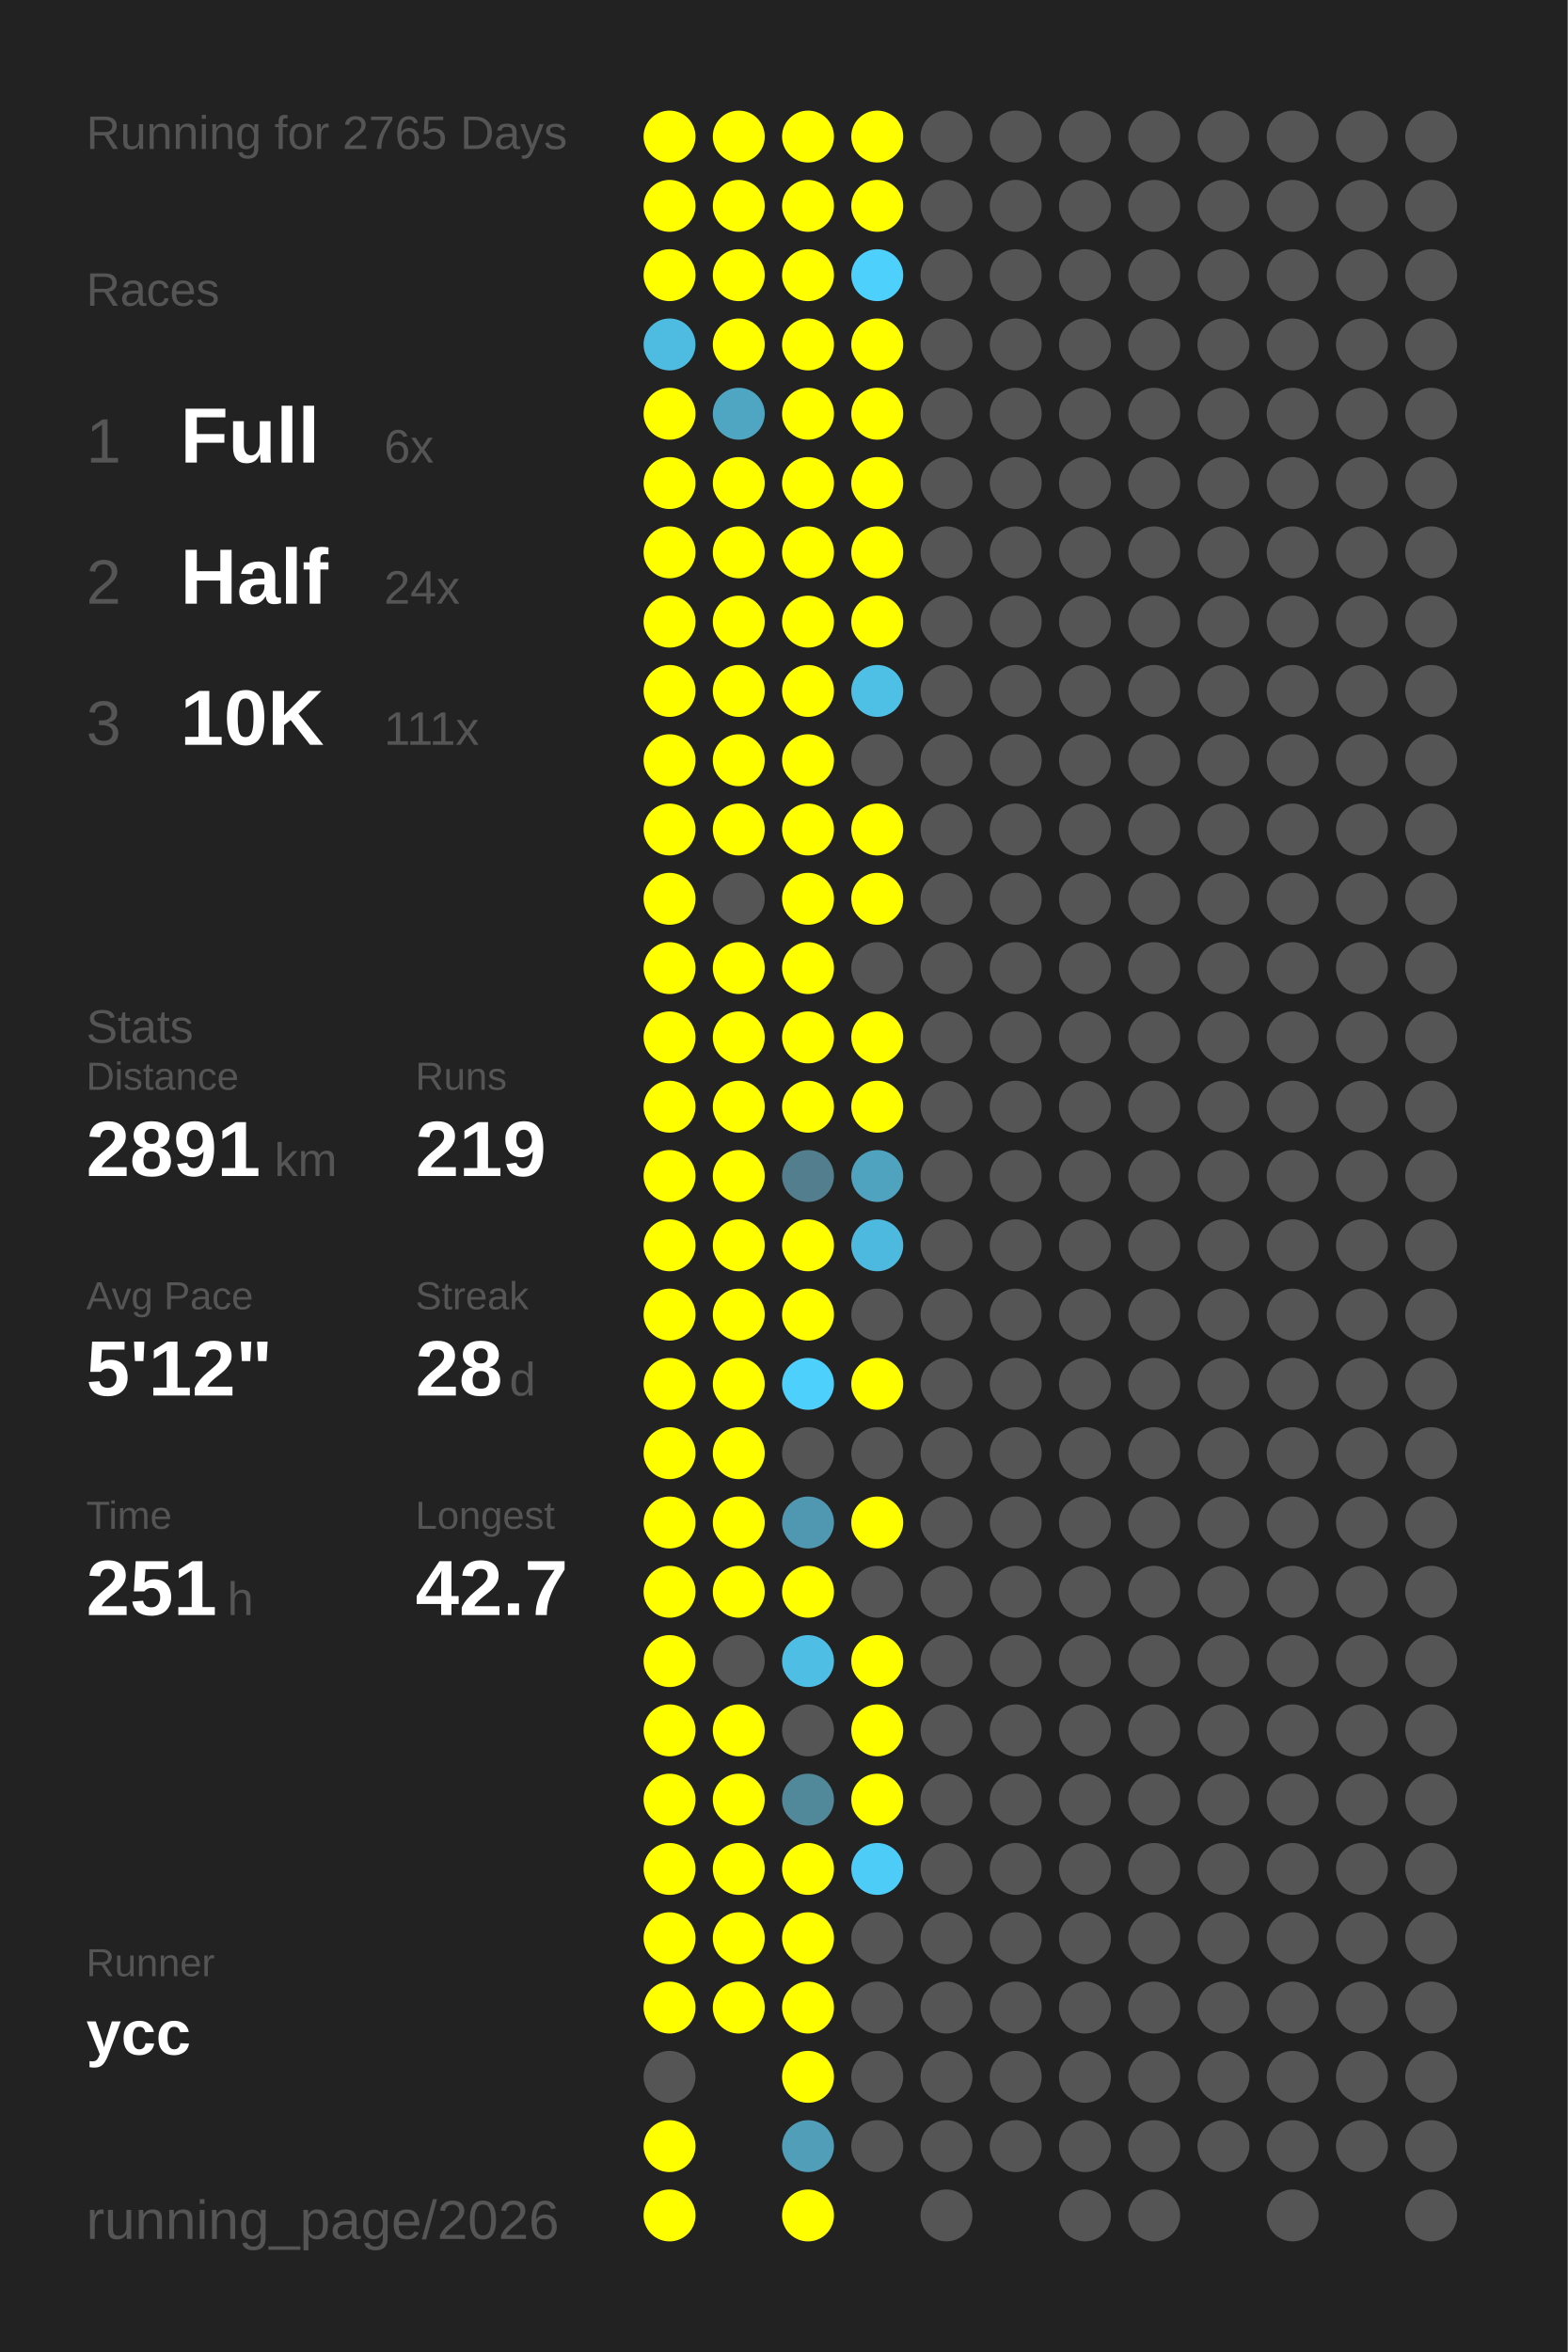
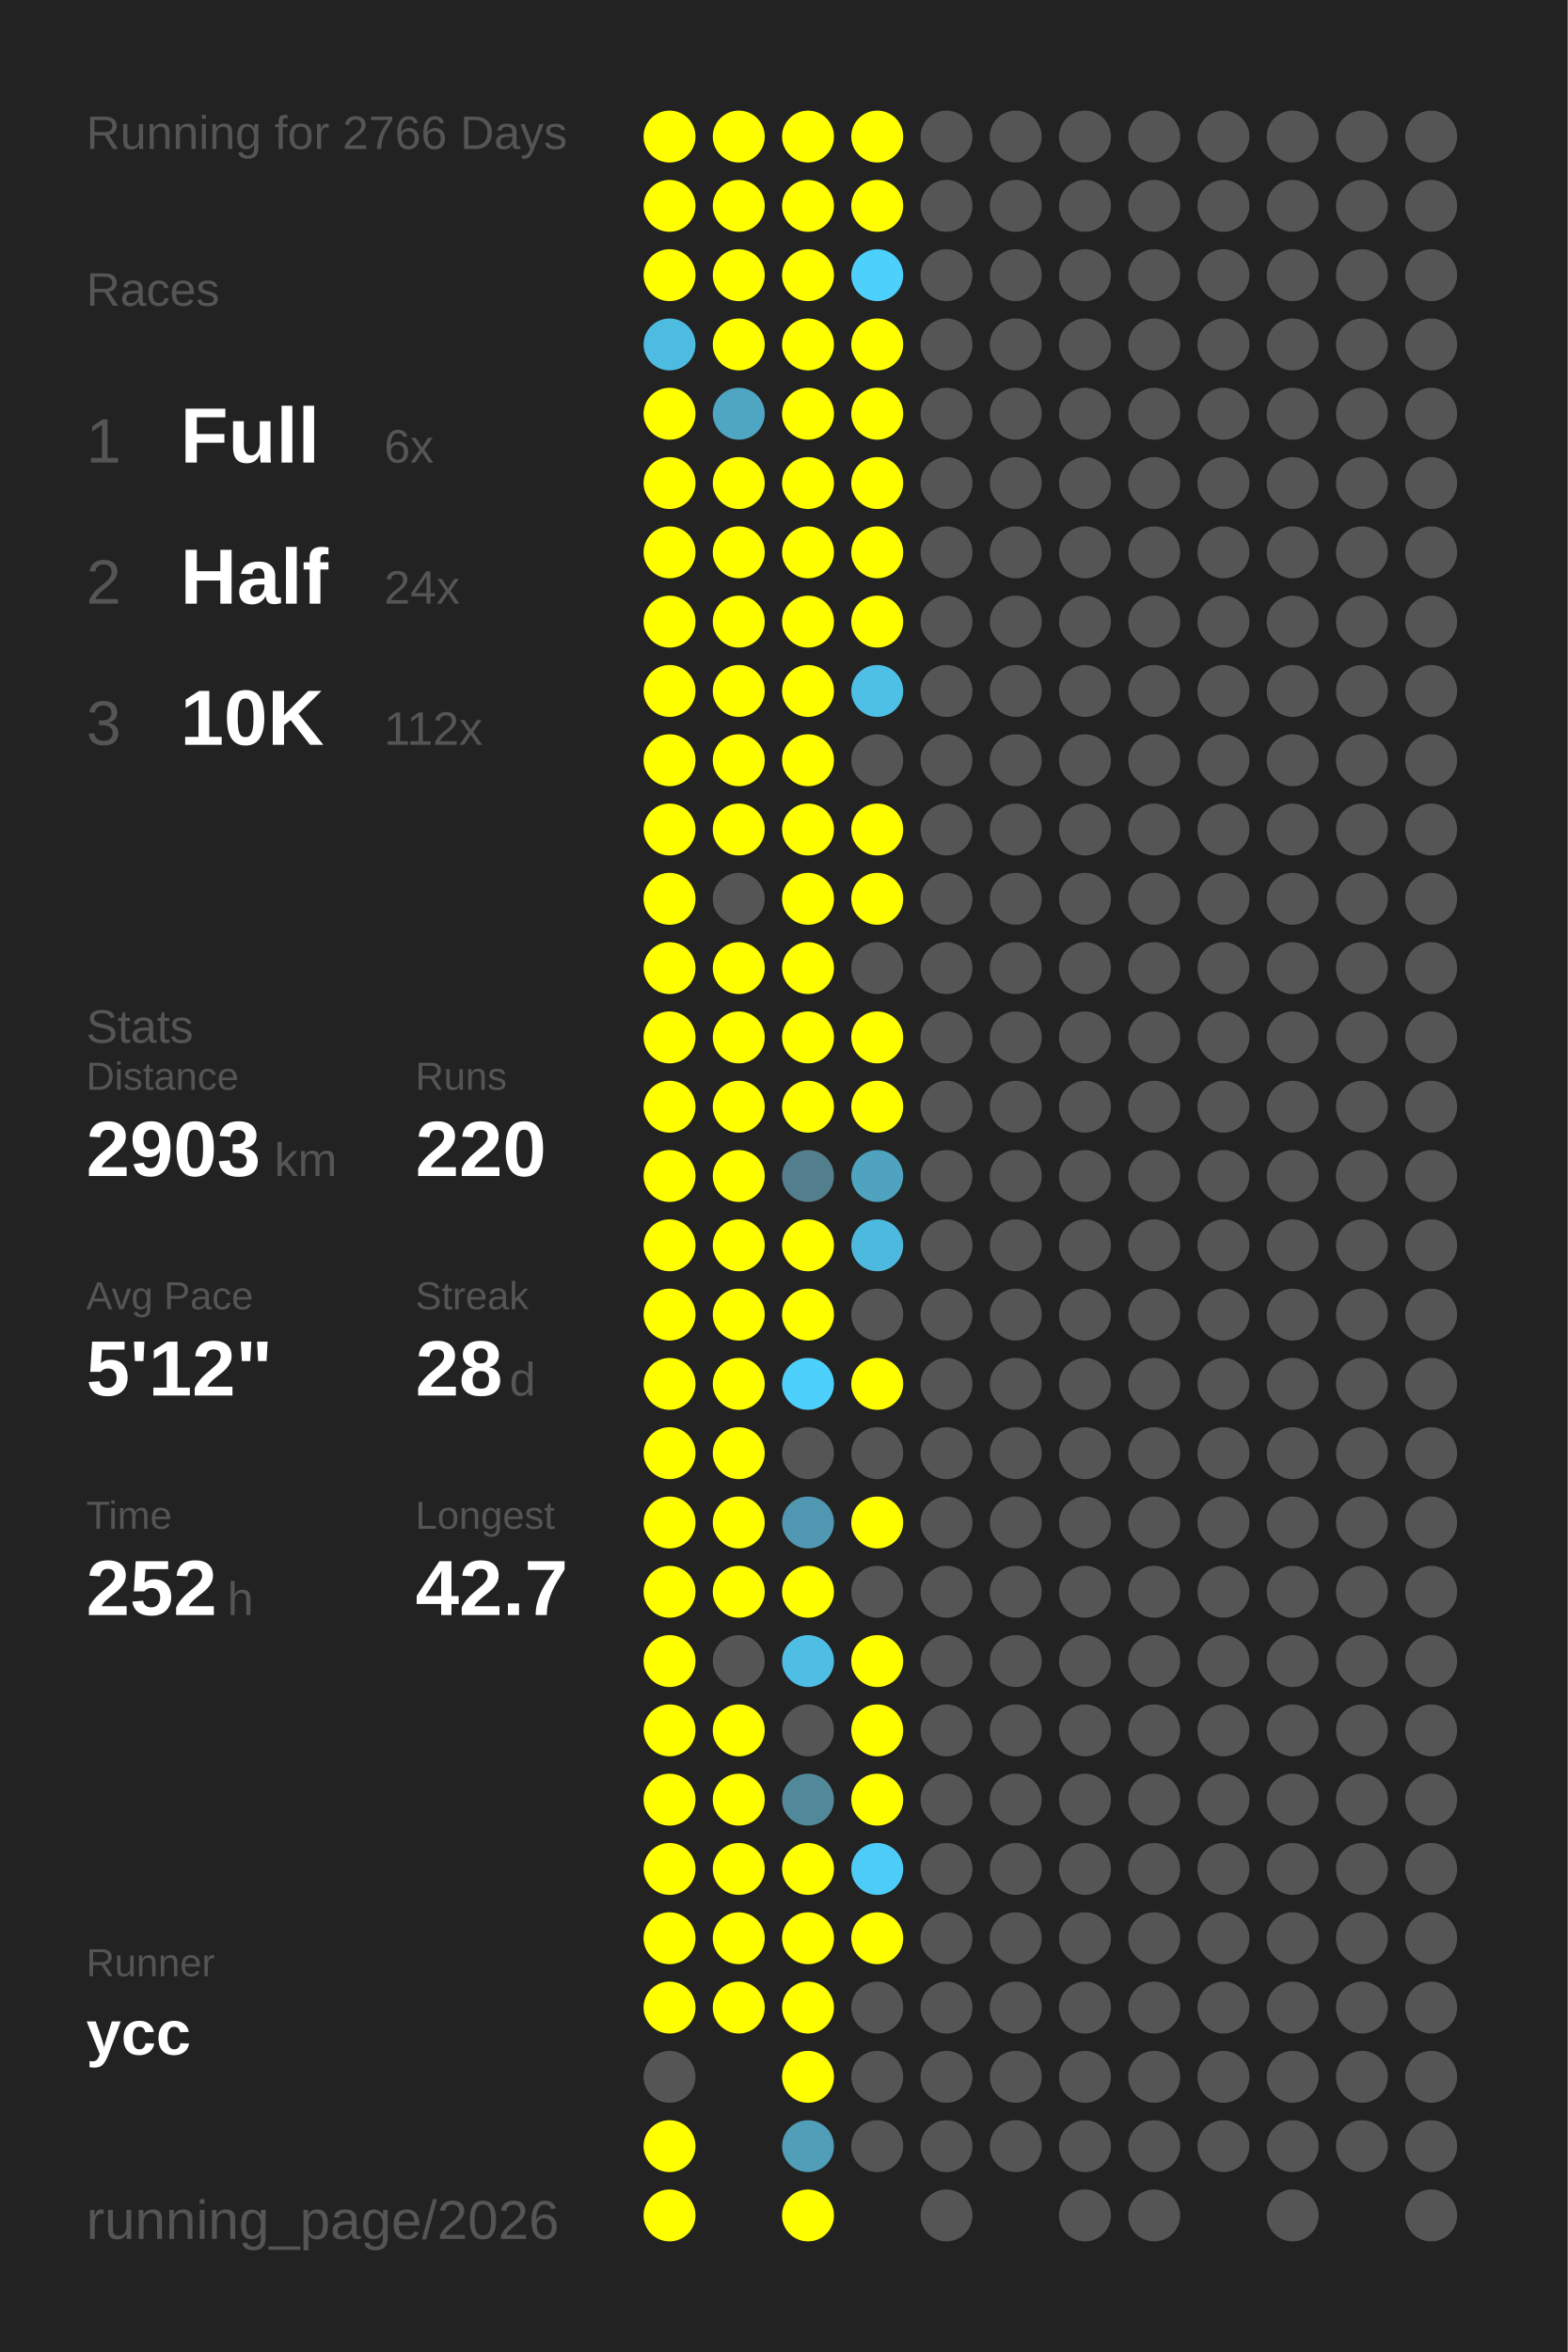
<svg xmlns="http://www.w3.org/2000/svg" baseProfile="full" height="300mm" version="1.1" viewBox="0,0,200,300" width="200mm">
  <defs />
  <rect fill="#222222" height="300" width="200" x="0" y="0" />
-   <text fill="#555555" style="font-size:6px; font-family:Arial;" x="11" y="19">Running for 2765 Days</text>
+   <text fill="#555555" style="font-size:6px; font-family:Arial;" x="11" y="19">Running for 2766 Days</text>
  <text fill="#555555" style="font-size:6px; font-family:Arial;" x="11" y="39">Races</text>
  <text fill="#555555" style="font-size:8px; font-family:Arial;" x="11" y="59">1</text>
  <text fill="#FFFFFF" style="font-size:10px; font-family:Arial; font-weight:bold;" x="23" y="59">Full</text>
  <text fill="#555555" style="font-size:6px; font-family:Arial;" x="49" y="59">6x</text>
  <text fill="#555555" style="font-size:8px; font-family:Arial;" x="11" y="77">2</text>
  <text fill="#FFFFFF" style="font-size:10px; font-family:Arial; font-weight:bold;" x="23" y="77">Half</text>
  <text fill="#555555" style="font-size:6px; font-family:Arial;" x="49" y="77">24x</text>
  <text fill="#555555" style="font-size:8px; font-family:Arial;" x="11" y="95">3</text>
  <text fill="#FFFFFF" style="font-size:10px; font-family:Arial; font-weight:bold;" x="23" y="95">10K</text>
-   <text fill="#555555" style="font-size:6px; font-family:Arial;" x="49" y="95">111x</text>
+   <text fill="#555555" style="font-size:6px; font-family:Arial;" x="49" y="95">112x</text>
  <text fill="#555555" style="font-size:6px; font-family:Arial;" x="11" y="133">Stats</text>
  <text fill="#555555" style="font-size:5px; font-family:Arial;" x="11" y="139">Distance</text>
-   <text fill="#FFFFFF" style="font-size:10px; font-family:Arial; font-weight:bold;" x="11" y="150">2891</text>
+   <text fill="#FFFFFF" style="font-size:10px; font-family:Arial; font-weight:bold;" x="11" y="150">2903</text>
  <text fill="#555555" style="font-size:6px; font-family:Arial;" x="35" y="150">km</text>
  <text fill="#555555" style="font-size:5px; font-family:Arial;" x="53" y="139">Runs</text>
-   <text fill="#FFFFFF" style="font-size:10px; font-family:Arial; font-weight:bold;" x="53" y="150">219</text>
+   <text fill="#FFFFFF" style="font-size:10px; font-family:Arial; font-weight:bold;" x="53" y="150">220</text>
  <text fill="#555555" style="font-size:5px; font-family:Arial;" x="11" y="167">Avg Pace</text>
  <text fill="#FFFFFF" style="font-size:10px; font-family:Arial; font-weight:bold;" x="11" y="178">5'12"</text>
  <text fill="#555555" style="font-size:5px; font-family:Arial;" x="53" y="167">Streak</text>
  <text fill="#FFFFFF" style="font-size:10px; font-family:Arial; font-weight:bold;" x="53" y="178">28</text>
  <text fill="#555555" style="font-size:6px; font-family:Arial;" x="65" y="178">d</text>
  <text fill="#555555" style="font-size:5px; font-family:Arial;" x="11" y="195">Time</text>
-   <text fill="#FFFFFF" style="font-size:10px; font-family:Arial; font-weight:bold;" x="11" y="206">251</text>
+   <text fill="#FFFFFF" style="font-size:10px; font-family:Arial; font-weight:bold;" x="11" y="206">252</text>
  <text fill="#555555" style="font-size:6px; font-family:Arial;" x="29" y="206">h</text>
  <text fill="#555555" style="font-size:5px; font-family:Arial;" x="53" y="195">Longest</text>
  <text fill="#FFFFFF" style="font-size:10px; font-family:Arial; font-weight:bold;" x="53" y="206">42.7</text>
  <text fill="#555555" style="font-size:5px; font-family:Arial;" x="11" y="252.065">Runner</text>
  <text fill="#FFFFFF" style="font-size:8px; font-family:Arial; font-weight:bold;" x="11" y="262.065">ycc</text>
  <text fill="#555555" style="font-size:7px; font-family:Arial;" x="11" y="285.581">running_page/2026</text>
  <circle cx="85.417" cy="17.419" fill="#FFFF00" r="3.312" />
  <circle cx="85.417" cy="26.258" fill="#FFFF00" r="3.312" />
  <circle cx="85.417" cy="35.097" fill="#FFFF00" r="3.312" />
  <circle cx="85.417" cy="43.935" fill="#4ebce1" r="3.312" />
  <circle cx="85.417" cy="52.774" fill="#FFFF00" r="3.312" />
  <circle cx="85.417" cy="61.613" fill="#FFFF00" r="3.312" />
  <circle cx="85.417" cy="70.452" fill="#FFFF00" r="3.312" />
  <circle cx="85.417" cy="79.29" fill="#FFFF00" r="3.312" />
  <circle cx="85.417" cy="88.129" fill="#FFFF00" r="3.312" />
  <circle cx="85.417" cy="96.968" fill="#FFFF00" r="3.312" />
  <circle cx="85.417" cy="105.806" fill="#FFFF00" r="3.312" />
  <circle cx="85.417" cy="114.645" fill="#FFFF00" r="3.312" />
  <circle cx="85.417" cy="123.484" fill="#FFFF00" r="3.312" />
  <circle cx="85.417" cy="132.323" fill="#FFFF00" r="3.312" />
  <circle cx="85.417" cy="141.161" fill="#FFFF00" r="3.312" />
  <circle cx="85.417" cy="150" fill="#FFFF00" r="3.312" />
  <circle cx="85.417" cy="158.839" fill="#FFFF00" r="3.312" />
  <circle cx="85.417" cy="167.677" fill="#FFFF00" r="3.312" />
  <circle cx="85.417" cy="176.516" fill="#FFFF00" r="3.312" />
  <circle cx="85.417" cy="185.355" fill="#FFFF00" r="3.312" />
  <circle cx="85.417" cy="194.194" fill="#FFFF00" r="3.312" />
  <circle cx="85.417" cy="203.032" fill="#FFFF00" r="3.312" />
  <circle cx="85.417" cy="211.871" fill="#FFFF00" r="3.312" />
  <circle cx="85.417" cy="220.71" fill="#FFFF00" r="3.312" />
  <circle cx="85.417" cy="229.548" fill="#FFFF00" r="3.312" />
  <circle cx="85.417" cy="238.387" fill="#FFFF00" r="3.312" />
  <circle cx="85.417" cy="247.226" fill="#FFFF00" r="3.312" />
  <circle cx="85.417" cy="256.065" fill="#FFFF00" r="3.312" />
  <circle cx="85.417" cy="264.903" fill="#555555" r="3.312" />
  <circle cx="85.417" cy="273.742" fill="#FFFF00" r="3.312" />
  <circle cx="85.417" cy="282.581" fill="#FFFF00" r="3.312" />
  <circle cx="94.25" cy="17.419" fill="#FFFF00" r="3.312" />
  <circle cx="94.25" cy="26.258" fill="#FFFF00" r="3.312" />
  <circle cx="94.25" cy="35.097" fill="#FFFF00" r="3.312" />
  <circle cx="94.25" cy="43.935" fill="#FFFF00" r="3.312" />
  <circle cx="94.25" cy="52.774" fill="#4fa6c3" r="3.312" />
  <circle cx="94.25" cy="61.613" fill="#FFFF00" r="3.312" />
  <circle cx="94.25" cy="70.452" fill="#FFFF00" r="3.312" />
  <circle cx="94.25" cy="79.29" fill="#FFFF00" r="3.312" />
  <circle cx="94.25" cy="88.129" fill="#FFFF00" r="3.312" />
  <circle cx="94.25" cy="96.968" fill="#FFFF00" r="3.312" />
  <circle cx="94.25" cy="105.806" fill="#FFFF00" r="3.312" />
  <circle cx="94.25" cy="114.645" fill="#555555" r="3.312" />
  <circle cx="94.25" cy="123.484" fill="#FFFF00" r="3.312" />
  <circle cx="94.25" cy="132.323" fill="#FFFF00" r="3.312" />
  <circle cx="94.25" cy="141.161" fill="#FFFF00" r="3.312" />
  <circle cx="94.25" cy="150" fill="#FFFF00" r="3.312" />
  <circle cx="94.25" cy="158.839" fill="#FFFF00" r="3.312" />
  <circle cx="94.25" cy="167.677" fill="#FFFF00" r="3.312" />
  <circle cx="94.25" cy="176.516" fill="#FFFF00" r="3.312" />
  <circle cx="94.25" cy="185.355" fill="#FFFF00" r="3.312" />
  <circle cx="94.25" cy="194.194" fill="#FFFF00" r="3.312" />
  <circle cx="94.25" cy="203.032" fill="#FFFF00" r="3.312" />
  <circle cx="94.25" cy="211.871" fill="#555555" r="3.312" />
  <circle cx="94.25" cy="220.71" fill="#FFFF00" r="3.312" />
  <circle cx="94.25" cy="229.548" fill="#FFFF00" r="3.312" />
  <circle cx="94.25" cy="238.387" fill="#FFFF00" r="3.312" />
  <circle cx="94.25" cy="247.226" fill="#FFFF00" r="3.312" />
  <circle cx="94.25" cy="256.065" fill="#FFFF00" r="3.312" />
  <circle cx="103.083" cy="17.419" fill="#FFFF00" r="3.312" />
  <circle cx="103.083" cy="26.258" fill="#FFFF00" r="3.312" />
  <circle cx="103.083" cy="35.097" fill="#FFFF00" r="3.312" />
  <circle cx="103.083" cy="43.935" fill="#FFFF00" r="3.312" />
  <circle cx="103.083" cy="52.774" fill="#FFFF00" r="3.312" />
  <circle cx="103.083" cy="61.613" fill="#FFFF00" r="3.312" />
  <circle cx="103.083" cy="70.452" fill="#FFFF00" r="3.312" />
  <circle cx="103.083" cy="79.29" fill="#FFFF00" r="3.312" />
  <circle cx="103.083" cy="88.129" fill="#FFFF00" r="3.312" />
  <circle cx="103.083" cy="96.968" fill="#FFFF00" r="3.312" />
  <circle cx="103.083" cy="105.806" fill="#FFFF00" r="3.312" />
  <circle cx="103.083" cy="114.645" fill="#FFFF00" r="3.312" />
  <circle cx="103.083" cy="123.484" fill="#FFFF00" r="3.312" />
  <circle cx="103.083" cy="132.323" fill="#FFFF00" r="3.312" />
  <circle cx="103.083" cy="141.161" fill="#FFFF00" r="3.312" />
  <circle cx="103.083" cy="150" fill="#527e8d" r="3.312" />
  <circle cx="103.083" cy="158.839" fill="#FFFF00" r="3.312" />
  <circle cx="103.083" cy="167.677" fill="#FFFF00" r="3.312" />
  <circle cx="103.083" cy="176.516" fill="#4dd0fc" r="3.312" />
  <circle cx="103.083" cy="185.355" fill="#555555" r="3.312" />
  <circle cx="103.083" cy="194.194" fill="#5098b1" r="3.312" />
  <circle cx="103.083" cy="203.032" fill="#FFFF00" r="3.312" />
  <circle cx="103.083" cy="211.871" fill="#4ebee4" r="3.312" />
  <circle cx="103.083" cy="220.71" fill="#555555" r="3.312" />
  <circle cx="103.083" cy="229.548" fill="#51889a" r="3.312" />
  <circle cx="103.083" cy="238.387" fill="#FFFF00" r="3.312" />
  <circle cx="103.083" cy="247.226" fill="#FFFF00" r="3.312" />
  <circle cx="103.083" cy="256.065" fill="#FFFF00" r="3.312" />
  <circle cx="103.083" cy="264.903" fill="#FFFF00" r="3.312" />
  <circle cx="103.083" cy="273.742" fill="#509eb8" r="3.312" />
  <circle cx="103.083" cy="282.581" fill="#FFFF00" r="3.312" />
  <circle cx="111.917" cy="17.419" fill="#FFFF00" r="3.312" />
  <circle cx="111.917" cy="26.258" fill="#FFFF00" r="3.312" />
  <circle cx="111.917" cy="35.097" fill="#4dd0fc" r="3.312" />
  <circle cx="111.917" cy="43.935" fill="#FFFF00" r="3.312" />
  <circle cx="111.917" cy="52.774" fill="#FFFF00" r="3.312" />
  <circle cx="111.917" cy="61.613" fill="#FFFF00" r="3.312" />
  <circle cx="111.917" cy="70.452" fill="#FFFF00" r="3.312" />
  <circle cx="111.917" cy="79.29" fill="#FFFF00" r="3.312" />
  <circle cx="111.917" cy="88.129" fill="#4ebfe5" r="3.312" />
  <circle cx="111.917" cy="96.968" fill="#555555" r="3.312" />
  <circle cx="111.917" cy="105.806" fill="#FFFF00" r="3.312" />
  <circle cx="111.917" cy="114.645" fill="#FFFF00" r="3.312" />
  <circle cx="111.917" cy="123.484" fill="#555555" r="3.312" />
  <circle cx="111.917" cy="132.323" fill="#FFFF00" r="3.312" />
  <circle cx="111.917" cy="141.161" fill="#FFFF00" r="3.312" />
  <circle cx="111.917" cy="150" fill="#4fa3bf" r="3.312" />
  <circle cx="111.917" cy="158.839" fill="#4eb9de" r="3.312" />
  <circle cx="111.917" cy="167.677" fill="#555555" r="3.312" />
  <circle cx="111.917" cy="176.516" fill="#FFFF00" r="3.312" />
  <circle cx="111.917" cy="185.355" fill="#555555" r="3.312" />
  <circle cx="111.917" cy="194.194" fill="#FFFF00" r="3.312" />
  <circle cx="111.917" cy="203.032" fill="#555555" r="3.312" />
  <circle cx="111.917" cy="211.871" fill="#FFFF00" r="3.312" />
  <circle cx="111.917" cy="220.71" fill="#FFFF00" r="3.312" />
  <circle cx="111.917" cy="229.548" fill="#FFFF00" r="3.312" />
  <circle cx="111.917" cy="238.387" fill="#4dccf7" r="3.312" />
-   <circle cx="111.917" cy="247.226" fill="#555555" r="3.312" />
+   <circle cx="111.917" cy="247.226" fill="#FFFF00" r="3.312" />
  <circle cx="111.917" cy="256.065" fill="#555555" r="3.312" />
  <circle cx="111.917" cy="264.903" fill="#555555" r="3.312" />
  <circle cx="111.917" cy="273.742" fill="#555555" r="3.312" />
  <circle cx="120.75" cy="17.419" fill="#555555" r="3.312" />
  <circle cx="120.75" cy="26.258" fill="#555555" r="3.312" />
  <circle cx="120.75" cy="35.097" fill="#555555" r="3.312" />
  <circle cx="120.75" cy="43.935" fill="#555555" r="3.312" />
  <circle cx="120.75" cy="52.774" fill="#555555" r="3.312" />
  <circle cx="120.75" cy="61.613" fill="#555555" r="3.312" />
  <circle cx="120.75" cy="70.452" fill="#555555" r="3.312" />
  <circle cx="120.75" cy="79.29" fill="#555555" r="3.312" />
  <circle cx="120.75" cy="88.129" fill="#555555" r="3.312" />
  <circle cx="120.75" cy="96.968" fill="#555555" r="3.312" />
  <circle cx="120.75" cy="105.806" fill="#555555" r="3.312" />
  <circle cx="120.75" cy="114.645" fill="#555555" r="3.312" />
  <circle cx="120.75" cy="123.484" fill="#555555" r="3.312" />
  <circle cx="120.75" cy="132.323" fill="#555555" r="3.312" />
  <circle cx="120.75" cy="141.161" fill="#555555" r="3.312" />
  <circle cx="120.75" cy="150" fill="#555555" r="3.312" />
  <circle cx="120.75" cy="158.839" fill="#555555" r="3.312" />
  <circle cx="120.75" cy="167.677" fill="#555555" r="3.312" />
  <circle cx="120.75" cy="176.516" fill="#555555" r="3.312" />
  <circle cx="120.75" cy="185.355" fill="#555555" r="3.312" />
  <circle cx="120.75" cy="194.194" fill="#555555" r="3.312" />
  <circle cx="120.75" cy="203.032" fill="#555555" r="3.312" />
  <circle cx="120.75" cy="211.871" fill="#555555" r="3.312" />
  <circle cx="120.75" cy="220.71" fill="#555555" r="3.312" />
  <circle cx="120.75" cy="229.548" fill="#555555" r="3.312" />
  <circle cx="120.75" cy="238.387" fill="#555555" r="3.312" />
  <circle cx="120.75" cy="247.226" fill="#555555" r="3.312" />
  <circle cx="120.75" cy="256.065" fill="#555555" r="3.312" />
  <circle cx="120.75" cy="264.903" fill="#555555" r="3.312" />
  <circle cx="120.75" cy="273.742" fill="#555555" r="3.312" />
  <circle cx="120.75" cy="282.581" fill="#555555" r="3.312" />
  <circle cx="129.583" cy="17.419" fill="#555555" r="3.312" />
  <circle cx="129.583" cy="26.258" fill="#555555" r="3.312" />
  <circle cx="129.583" cy="35.097" fill="#555555" r="3.312" />
  <circle cx="129.583" cy="43.935" fill="#555555" r="3.312" />
  <circle cx="129.583" cy="52.774" fill="#555555" r="3.312" />
  <circle cx="129.583" cy="61.613" fill="#555555" r="3.312" />
  <circle cx="129.583" cy="70.452" fill="#555555" r="3.312" />
  <circle cx="129.583" cy="79.29" fill="#555555" r="3.312" />
  <circle cx="129.583" cy="88.129" fill="#555555" r="3.312" />
  <circle cx="129.583" cy="96.968" fill="#555555" r="3.312" />
  <circle cx="129.583" cy="105.806" fill="#555555" r="3.312" />
  <circle cx="129.583" cy="114.645" fill="#555555" r="3.312" />
  <circle cx="129.583" cy="123.484" fill="#555555" r="3.312" />
  <circle cx="129.583" cy="132.323" fill="#555555" r="3.312" />
  <circle cx="129.583" cy="141.161" fill="#555555" r="3.312" />
  <circle cx="129.583" cy="150" fill="#555555" r="3.312" />
  <circle cx="129.583" cy="158.839" fill="#555555" r="3.312" />
  <circle cx="129.583" cy="167.677" fill="#555555" r="3.312" />
  <circle cx="129.583" cy="176.516" fill="#555555" r="3.312" />
  <circle cx="129.583" cy="185.355" fill="#555555" r="3.312" />
  <circle cx="129.583" cy="194.194" fill="#555555" r="3.312" />
  <circle cx="129.583" cy="203.032" fill="#555555" r="3.312" />
  <circle cx="129.583" cy="211.871" fill="#555555" r="3.312" />
  <circle cx="129.583" cy="220.71" fill="#555555" r="3.312" />
  <circle cx="129.583" cy="229.548" fill="#555555" r="3.312" />
  <circle cx="129.583" cy="238.387" fill="#555555" r="3.312" />
  <circle cx="129.583" cy="247.226" fill="#555555" r="3.312" />
  <circle cx="129.583" cy="256.065" fill="#555555" r="3.312" />
  <circle cx="129.583" cy="264.903" fill="#555555" r="3.312" />
  <circle cx="129.583" cy="273.742" fill="#555555" r="3.312" />
  <circle cx="138.417" cy="17.419" fill="#555555" r="3.312" />
  <circle cx="138.417" cy="26.258" fill="#555555" r="3.312" />
  <circle cx="138.417" cy="35.097" fill="#555555" r="3.312" />
  <circle cx="138.417" cy="43.935" fill="#555555" r="3.312" />
  <circle cx="138.417" cy="52.774" fill="#555555" r="3.312" />
  <circle cx="138.417" cy="61.613" fill="#555555" r="3.312" />
  <circle cx="138.417" cy="70.452" fill="#555555" r="3.312" />
  <circle cx="138.417" cy="79.29" fill="#555555" r="3.312" />
  <circle cx="138.417" cy="88.129" fill="#555555" r="3.312" />
  <circle cx="138.417" cy="96.968" fill="#555555" r="3.312" />
  <circle cx="138.417" cy="105.806" fill="#555555" r="3.312" />
  <circle cx="138.417" cy="114.645" fill="#555555" r="3.312" />
  <circle cx="138.417" cy="123.484" fill="#555555" r="3.312" />
  <circle cx="138.417" cy="132.323" fill="#555555" r="3.312" />
  <circle cx="138.417" cy="141.161" fill="#555555" r="3.312" />
  <circle cx="138.417" cy="150" fill="#555555" r="3.312" />
  <circle cx="138.417" cy="158.839" fill="#555555" r="3.312" />
  <circle cx="138.417" cy="167.677" fill="#555555" r="3.312" />
  <circle cx="138.417" cy="176.516" fill="#555555" r="3.312" />
  <circle cx="138.417" cy="185.355" fill="#555555" r="3.312" />
  <circle cx="138.417" cy="194.194" fill="#555555" r="3.312" />
  <circle cx="138.417" cy="203.032" fill="#555555" r="3.312" />
  <circle cx="138.417" cy="211.871" fill="#555555" r="3.312" />
  <circle cx="138.417" cy="220.71" fill="#555555" r="3.312" />
  <circle cx="138.417" cy="229.548" fill="#555555" r="3.312" />
  <circle cx="138.417" cy="238.387" fill="#555555" r="3.312" />
  <circle cx="138.417" cy="247.226" fill="#555555" r="3.312" />
  <circle cx="138.417" cy="256.065" fill="#555555" r="3.312" />
  <circle cx="138.417" cy="264.903" fill="#555555" r="3.312" />
  <circle cx="138.417" cy="273.742" fill="#555555" r="3.312" />
  <circle cx="138.417" cy="282.581" fill="#555555" r="3.312" />
  <circle cx="147.25" cy="17.419" fill="#555555" r="3.312" />
  <circle cx="147.25" cy="26.258" fill="#555555" r="3.312" />
  <circle cx="147.25" cy="35.097" fill="#555555" r="3.312" />
  <circle cx="147.25" cy="43.935" fill="#555555" r="3.312" />
  <circle cx="147.25" cy="52.774" fill="#555555" r="3.312" />
  <circle cx="147.25" cy="61.613" fill="#555555" r="3.312" />
  <circle cx="147.25" cy="70.452" fill="#555555" r="3.312" />
  <circle cx="147.25" cy="79.29" fill="#555555" r="3.312" />
  <circle cx="147.25" cy="88.129" fill="#555555" r="3.312" />
  <circle cx="147.25" cy="96.968" fill="#555555" r="3.312" />
  <circle cx="147.25" cy="105.806" fill="#555555" r="3.312" />
  <circle cx="147.25" cy="114.645" fill="#555555" r="3.312" />
  <circle cx="147.25" cy="123.484" fill="#555555" r="3.312" />
  <circle cx="147.25" cy="132.323" fill="#555555" r="3.312" />
  <circle cx="147.25" cy="141.161" fill="#555555" r="3.312" />
  <circle cx="147.25" cy="150" fill="#555555" r="3.312" />
  <circle cx="147.25" cy="158.839" fill="#555555" r="3.312" />
  <circle cx="147.25" cy="167.677" fill="#555555" r="3.312" />
  <circle cx="147.25" cy="176.516" fill="#555555" r="3.312" />
  <circle cx="147.25" cy="185.355" fill="#555555" r="3.312" />
  <circle cx="147.25" cy="194.194" fill="#555555" r="3.312" />
  <circle cx="147.25" cy="203.032" fill="#555555" r="3.312" />
  <circle cx="147.25" cy="211.871" fill="#555555" r="3.312" />
  <circle cx="147.25" cy="220.71" fill="#555555" r="3.312" />
  <circle cx="147.25" cy="229.548" fill="#555555" r="3.312" />
  <circle cx="147.25" cy="238.387" fill="#555555" r="3.312" />
  <circle cx="147.25" cy="247.226" fill="#555555" r="3.312" />
  <circle cx="147.25" cy="256.065" fill="#555555" r="3.312" />
  <circle cx="147.25" cy="264.903" fill="#555555" r="3.312" />
  <circle cx="147.25" cy="273.742" fill="#555555" r="3.312" />
  <circle cx="147.25" cy="282.581" fill="#555555" r="3.312" />
  <circle cx="156.083" cy="17.419" fill="#555555" r="3.312" />
  <circle cx="156.083" cy="26.258" fill="#555555" r="3.312" />
  <circle cx="156.083" cy="35.097" fill="#555555" r="3.312" />
  <circle cx="156.083" cy="43.935" fill="#555555" r="3.312" />
  <circle cx="156.083" cy="52.774" fill="#555555" r="3.312" />
  <circle cx="156.083" cy="61.613" fill="#555555" r="3.312" />
  <circle cx="156.083" cy="70.452" fill="#555555" r="3.312" />
  <circle cx="156.083" cy="79.29" fill="#555555" r="3.312" />
  <circle cx="156.083" cy="88.129" fill="#555555" r="3.312" />
  <circle cx="156.083" cy="96.968" fill="#555555" r="3.312" />
  <circle cx="156.083" cy="105.806" fill="#555555" r="3.312" />
  <circle cx="156.083" cy="114.645" fill="#555555" r="3.312" />
  <circle cx="156.083" cy="123.484" fill="#555555" r="3.312" />
  <circle cx="156.083" cy="132.323" fill="#555555" r="3.312" />
  <circle cx="156.083" cy="141.161" fill="#555555" r="3.312" />
  <circle cx="156.083" cy="150" fill="#555555" r="3.312" />
  <circle cx="156.083" cy="158.839" fill="#555555" r="3.312" />
  <circle cx="156.083" cy="167.677" fill="#555555" r="3.312" />
  <circle cx="156.083" cy="176.516" fill="#555555" r="3.312" />
  <circle cx="156.083" cy="185.355" fill="#555555" r="3.312" />
  <circle cx="156.083" cy="194.194" fill="#555555" r="3.312" />
  <circle cx="156.083" cy="203.032" fill="#555555" r="3.312" />
  <circle cx="156.083" cy="211.871" fill="#555555" r="3.312" />
  <circle cx="156.083" cy="220.71" fill="#555555" r="3.312" />
  <circle cx="156.083" cy="229.548" fill="#555555" r="3.312" />
  <circle cx="156.083" cy="238.387" fill="#555555" r="3.312" />
  <circle cx="156.083" cy="247.226" fill="#555555" r="3.312" />
  <circle cx="156.083" cy="256.065" fill="#555555" r="3.312" />
  <circle cx="156.083" cy="264.903" fill="#555555" r="3.312" />
  <circle cx="156.083" cy="273.742" fill="#555555" r="3.312" />
  <circle cx="164.917" cy="17.419" fill="#555555" r="3.312" />
  <circle cx="164.917" cy="26.258" fill="#555555" r="3.312" />
  <circle cx="164.917" cy="35.097" fill="#555555" r="3.312" />
  <circle cx="164.917" cy="43.935" fill="#555555" r="3.312" />
  <circle cx="164.917" cy="52.774" fill="#555555" r="3.312" />
  <circle cx="164.917" cy="61.613" fill="#555555" r="3.312" />
  <circle cx="164.917" cy="70.452" fill="#555555" r="3.312" />
  <circle cx="164.917" cy="79.29" fill="#555555" r="3.312" />
  <circle cx="164.917" cy="88.129" fill="#555555" r="3.312" />
  <circle cx="164.917" cy="96.968" fill="#555555" r="3.312" />
  <circle cx="164.917" cy="105.806" fill="#555555" r="3.312" />
  <circle cx="164.917" cy="114.645" fill="#555555" r="3.312" />
  <circle cx="164.917" cy="123.484" fill="#555555" r="3.312" />
  <circle cx="164.917" cy="132.323" fill="#555555" r="3.312" />
  <circle cx="164.917" cy="141.161" fill="#555555" r="3.312" />
  <circle cx="164.917" cy="150" fill="#555555" r="3.312" />
  <circle cx="164.917" cy="158.839" fill="#555555" r="3.312" />
  <circle cx="164.917" cy="167.677" fill="#555555" r="3.312" />
  <circle cx="164.917" cy="176.516" fill="#555555" r="3.312" />
  <circle cx="164.917" cy="185.355" fill="#555555" r="3.312" />
  <circle cx="164.917" cy="194.194" fill="#555555" r="3.312" />
  <circle cx="164.917" cy="203.032" fill="#555555" r="3.312" />
  <circle cx="164.917" cy="211.871" fill="#555555" r="3.312" />
  <circle cx="164.917" cy="220.71" fill="#555555" r="3.312" />
  <circle cx="164.917" cy="229.548" fill="#555555" r="3.312" />
  <circle cx="164.917" cy="238.387" fill="#555555" r="3.312" />
  <circle cx="164.917" cy="247.226" fill="#555555" r="3.312" />
  <circle cx="164.917" cy="256.065" fill="#555555" r="3.312" />
  <circle cx="164.917" cy="264.903" fill="#555555" r="3.312" />
  <circle cx="164.917" cy="273.742" fill="#555555" r="3.312" />
  <circle cx="164.917" cy="282.581" fill="#555555" r="3.312" />
  <circle cx="173.75" cy="17.419" fill="#555555" r="3.312" />
  <circle cx="173.75" cy="26.258" fill="#555555" r="3.312" />
  <circle cx="173.75" cy="35.097" fill="#555555" r="3.312" />
  <circle cx="173.75" cy="43.935" fill="#555555" r="3.312" />
  <circle cx="173.75" cy="52.774" fill="#555555" r="3.312" />
  <circle cx="173.75" cy="61.613" fill="#555555" r="3.312" />
  <circle cx="173.75" cy="70.452" fill="#555555" r="3.312" />
  <circle cx="173.75" cy="79.29" fill="#555555" r="3.312" />
  <circle cx="173.75" cy="88.129" fill="#555555" r="3.312" />
  <circle cx="173.75" cy="96.968" fill="#555555" r="3.312" />
  <circle cx="173.75" cy="105.806" fill="#555555" r="3.312" />
  <circle cx="173.75" cy="114.645" fill="#555555" r="3.312" />
  <circle cx="173.75" cy="123.484" fill="#555555" r="3.312" />
  <circle cx="173.75" cy="132.323" fill="#555555" r="3.312" />
  <circle cx="173.75" cy="141.161" fill="#555555" r="3.312" />
  <circle cx="173.75" cy="150" fill="#555555" r="3.312" />
  <circle cx="173.75" cy="158.839" fill="#555555" r="3.312" />
  <circle cx="173.75" cy="167.677" fill="#555555" r="3.312" />
  <circle cx="173.75" cy="176.516" fill="#555555" r="3.312" />
  <circle cx="173.75" cy="185.355" fill="#555555" r="3.312" />
  <circle cx="173.75" cy="194.194" fill="#555555" r="3.312" />
  <circle cx="173.75" cy="203.032" fill="#555555" r="3.312" />
  <circle cx="173.75" cy="211.871" fill="#555555" r="3.312" />
  <circle cx="173.75" cy="220.71" fill="#555555" r="3.312" />
  <circle cx="173.75" cy="229.548" fill="#555555" r="3.312" />
  <circle cx="173.75" cy="238.387" fill="#555555" r="3.312" />
  <circle cx="173.75" cy="247.226" fill="#555555" r="3.312" />
  <circle cx="173.75" cy="256.065" fill="#555555" r="3.312" />
  <circle cx="173.75" cy="264.903" fill="#555555" r="3.312" />
  <circle cx="173.75" cy="273.742" fill="#555555" r="3.312" />
  <circle cx="182.583" cy="17.419" fill="#555555" r="3.312" />
  <circle cx="182.583" cy="26.258" fill="#555555" r="3.312" />
  <circle cx="182.583" cy="35.097" fill="#555555" r="3.312" />
  <circle cx="182.583" cy="43.935" fill="#555555" r="3.312" />
  <circle cx="182.583" cy="52.774" fill="#555555" r="3.312" />
  <circle cx="182.583" cy="61.613" fill="#555555" r="3.312" />
  <circle cx="182.583" cy="70.452" fill="#555555" r="3.312" />
  <circle cx="182.583" cy="79.29" fill="#555555" r="3.312" />
  <circle cx="182.583" cy="88.129" fill="#555555" r="3.312" />
  <circle cx="182.583" cy="96.968" fill="#555555" r="3.312" />
  <circle cx="182.583" cy="105.806" fill="#555555" r="3.312" />
  <circle cx="182.583" cy="114.645" fill="#555555" r="3.312" />
  <circle cx="182.583" cy="123.484" fill="#555555" r="3.312" />
  <circle cx="182.583" cy="132.323" fill="#555555" r="3.312" />
  <circle cx="182.583" cy="141.161" fill="#555555" r="3.312" />
  <circle cx="182.583" cy="150" fill="#555555" r="3.312" />
  <circle cx="182.583" cy="158.839" fill="#555555" r="3.312" />
  <circle cx="182.583" cy="167.677" fill="#555555" r="3.312" />
  <circle cx="182.583" cy="176.516" fill="#555555" r="3.312" />
  <circle cx="182.583" cy="185.355" fill="#555555" r="3.312" />
  <circle cx="182.583" cy="194.194" fill="#555555" r="3.312" />
  <circle cx="182.583" cy="203.032" fill="#555555" r="3.312" />
  <circle cx="182.583" cy="211.871" fill="#555555" r="3.312" />
  <circle cx="182.583" cy="220.71" fill="#555555" r="3.312" />
  <circle cx="182.583" cy="229.548" fill="#555555" r="3.312" />
  <circle cx="182.583" cy="238.387" fill="#555555" r="3.312" />
  <circle cx="182.583" cy="247.226" fill="#555555" r="3.312" />
  <circle cx="182.583" cy="256.065" fill="#555555" r="3.312" />
  <circle cx="182.583" cy="264.903" fill="#555555" r="3.312" />
  <circle cx="182.583" cy="273.742" fill="#555555" r="3.312" />
  <circle cx="182.583" cy="282.581" fill="#555555" r="3.312" />
</svg>
